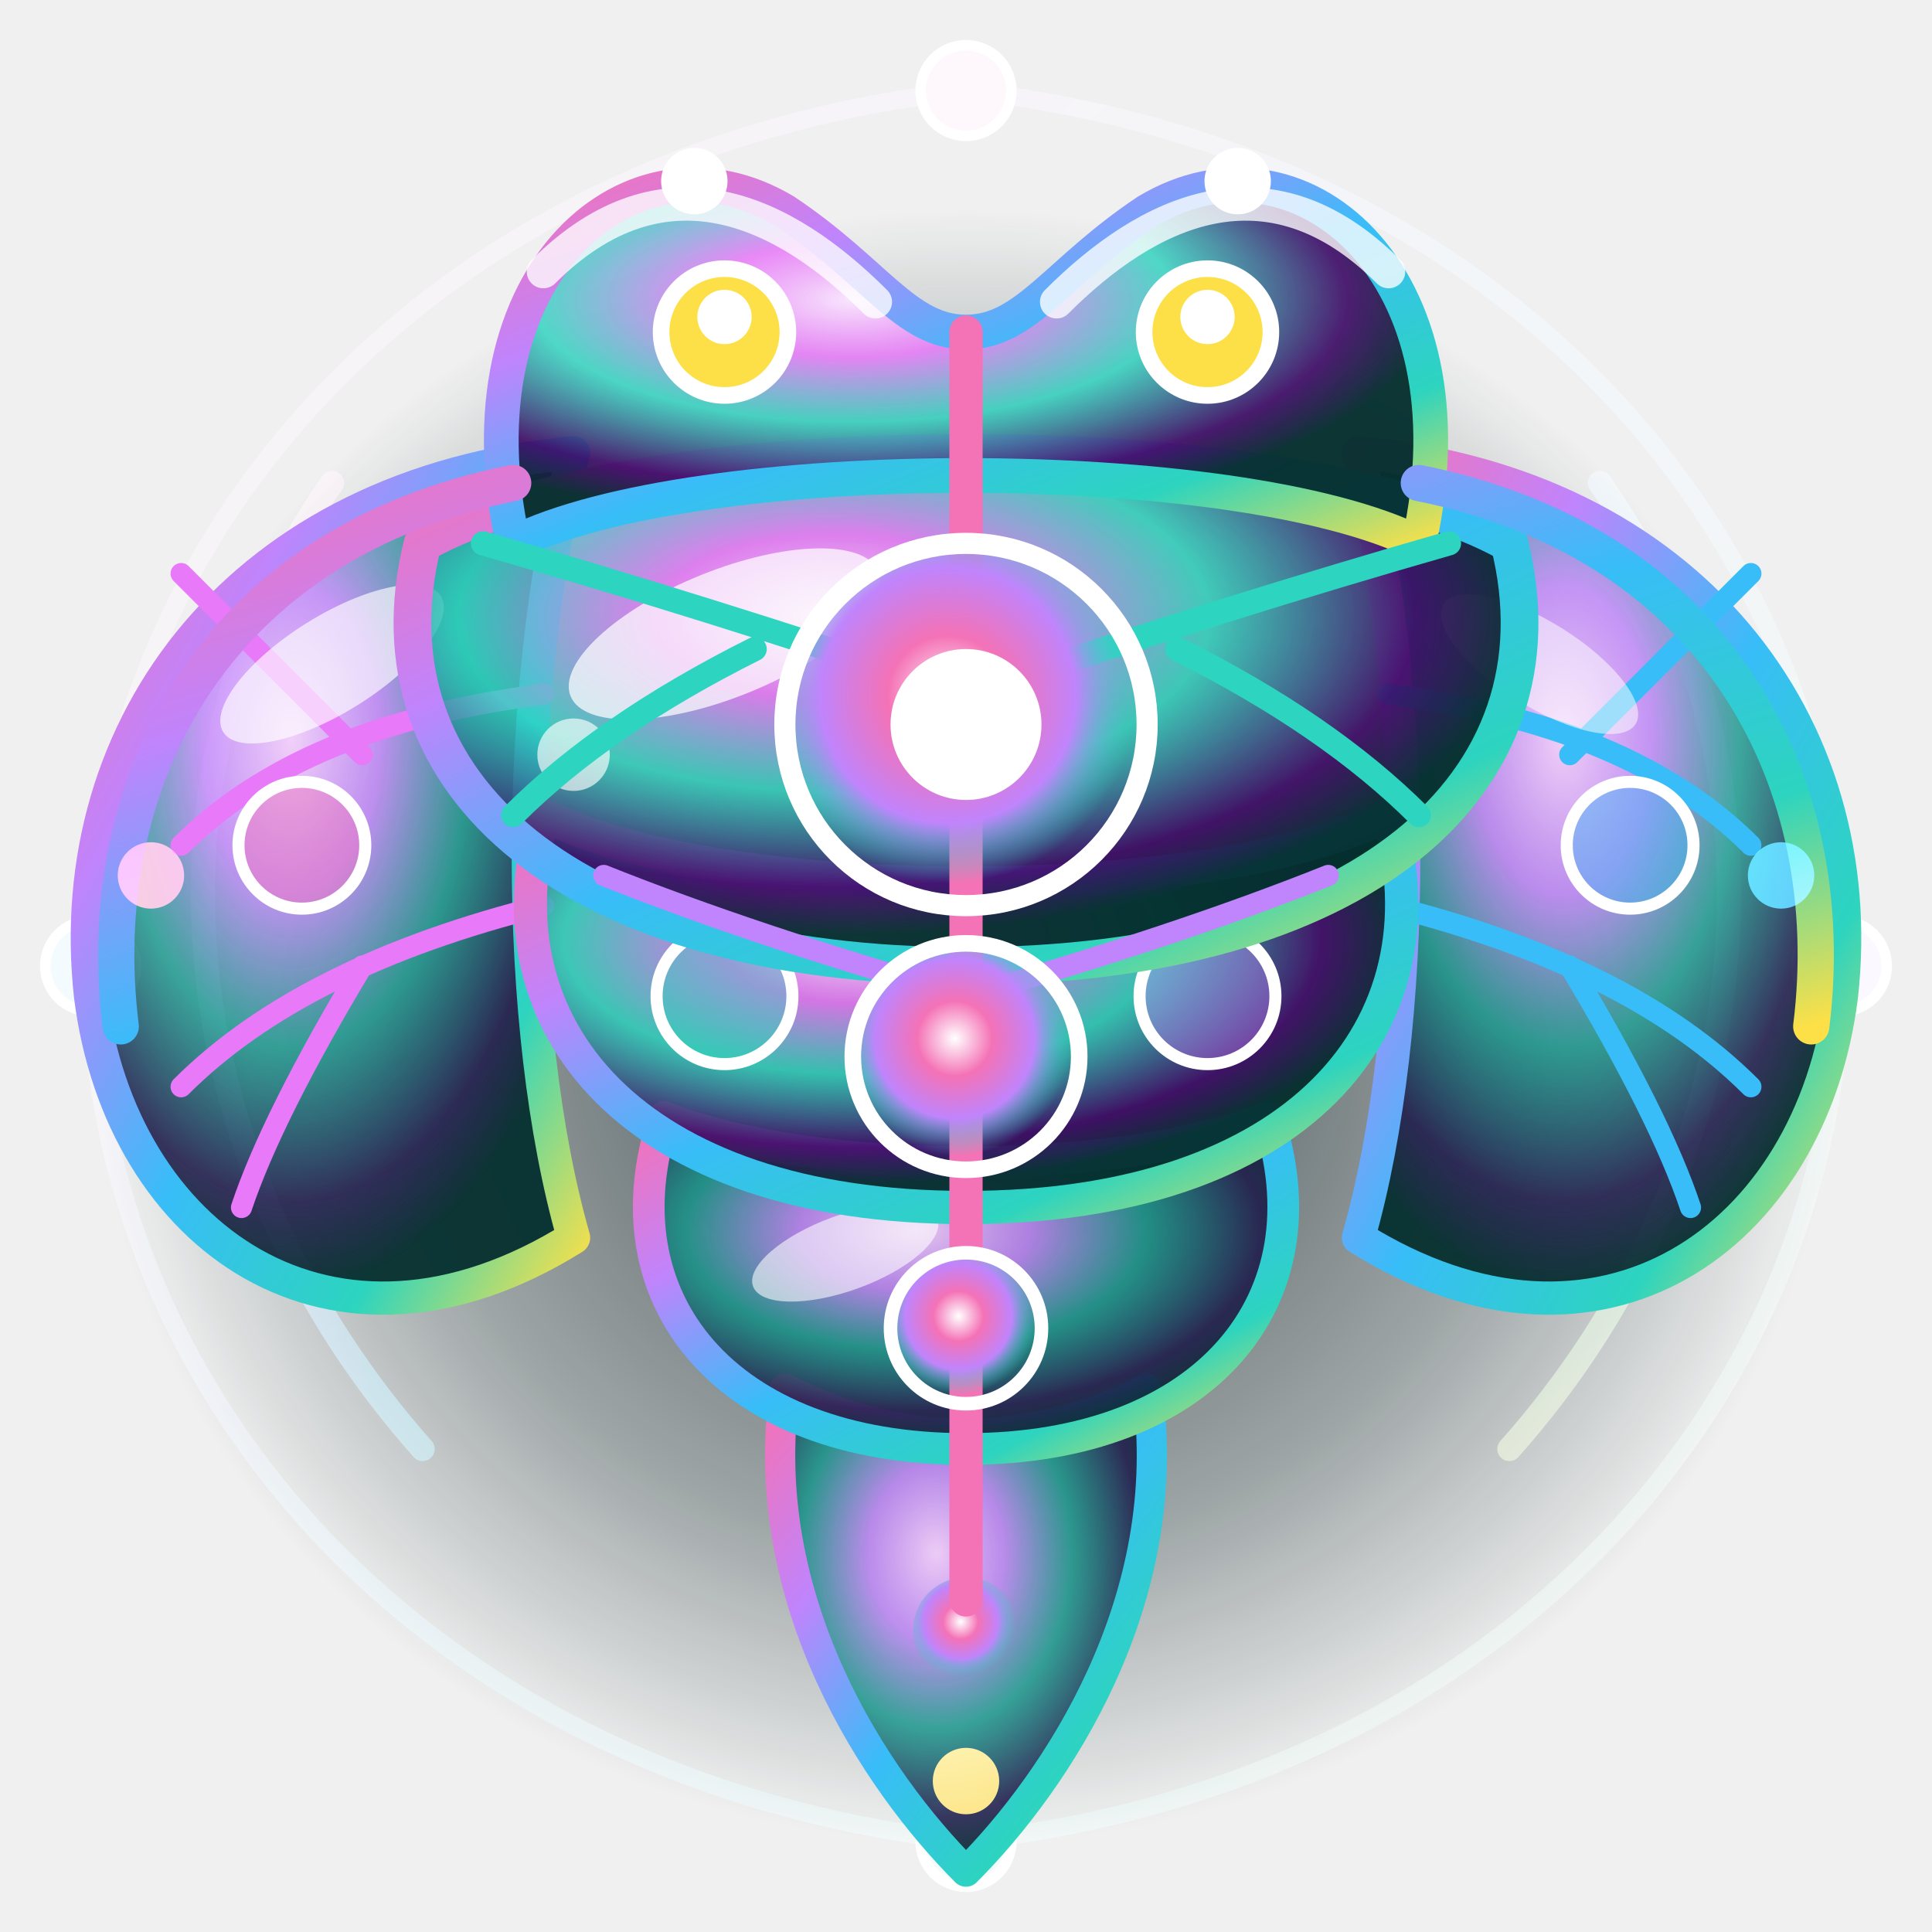
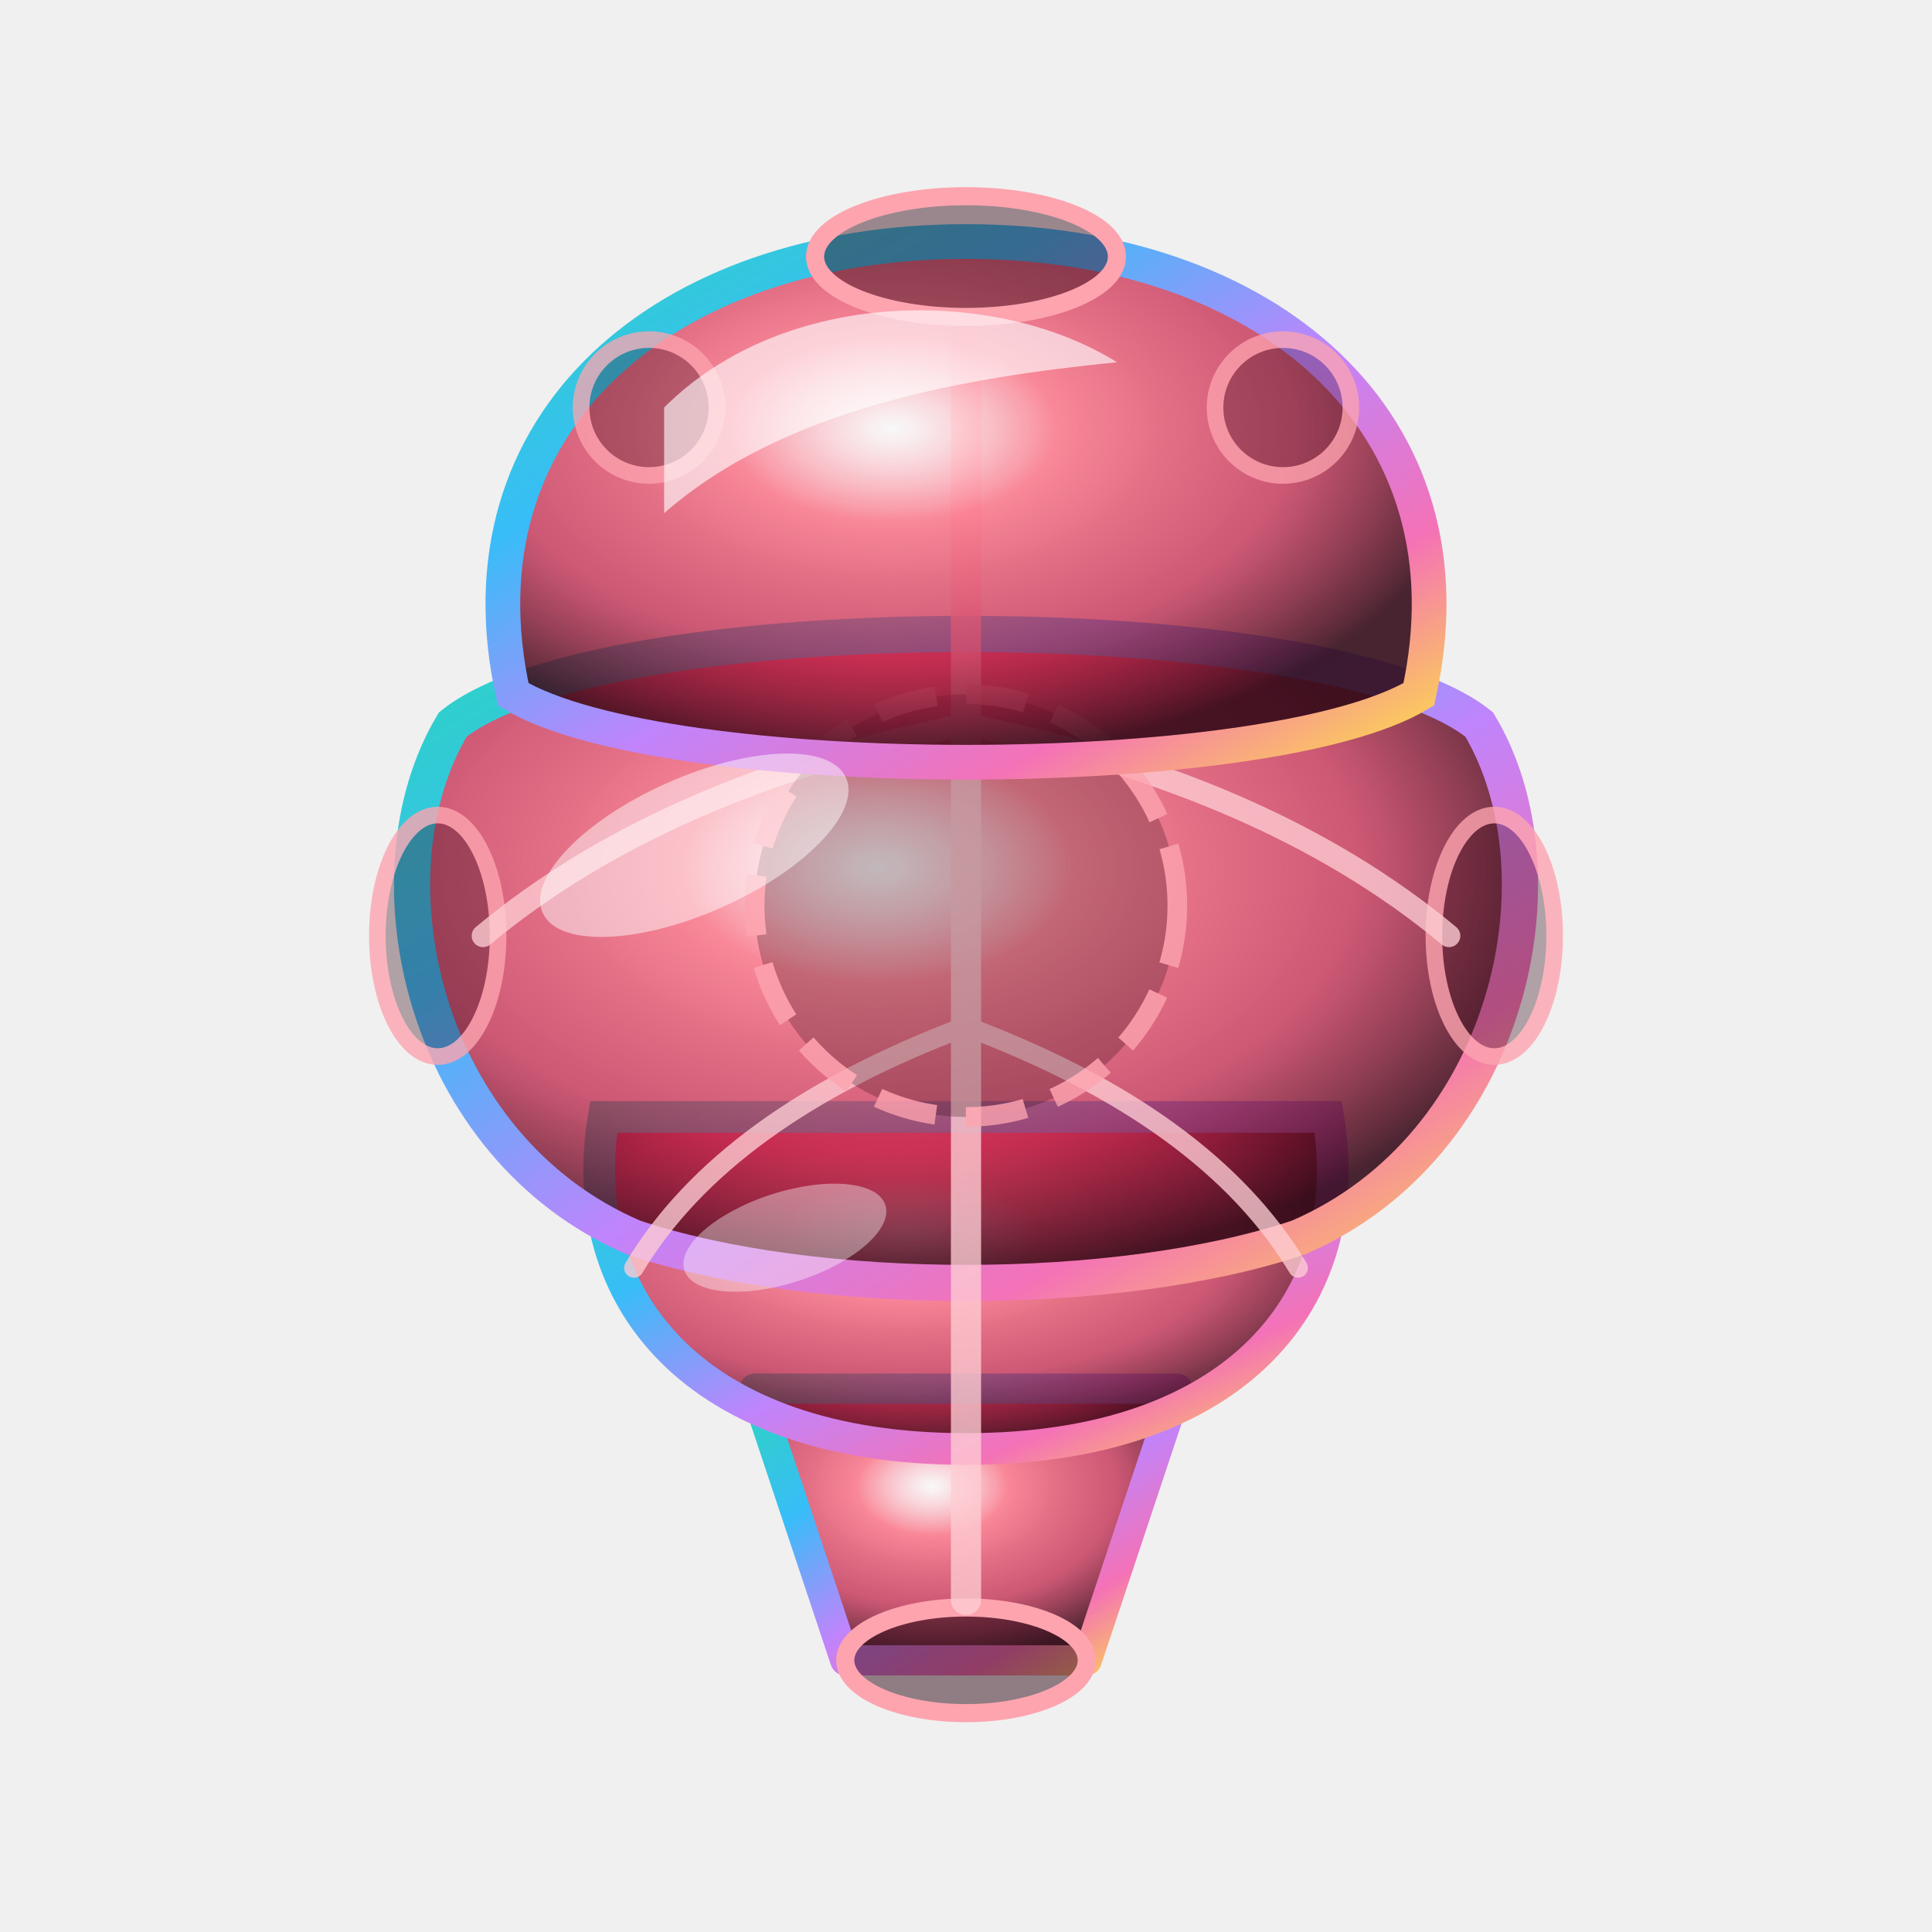
- <svg xmlns="http://www.w3.org/2000/svg" viewBox="0 0 128 128" fill="none" data-rig-id="torso-t3-predator-rig" data-root-anchor="64,64" data-has-aura="true">
+ <svg xmlns="http://www.w3.org/2000/svg" viewBox="0 0 128 128" width="100%" height="100%" data-rig-id="torso-t3-predator-rig">
  <defs>
-     <radialGradient id="t3-shadow" cx="50%" cy="50%" r="50%">
-       <stop offset="0%" stop-color="#021317" stop-opacity="0.76" />
-       <stop offset="65%" stop-color="#03181c" stop-opacity="0.34" />
-       <stop offset="100%" stop-color="#03181c" stop-opacity="0" />
+     <radialGradient id="t3-jelly" cx="42%" cy="36%" r="64%">
+       <stop offset="0%" stop-color="#ffffff" stop-opacity="0.54" />
+       <stop offset="28%" stop-color="#fb7185" stop-opacity="0.82" />
+       <stop offset="68%" stop-color="#be123c" stop-opacity="0.68" />
+       <stop offset="100%" stop-color="#310816" stop-opacity="0.88" />
    </radialGradient>
-     <radialGradient id="t3-jelly-wing" cx="42%" cy="34%" r="65%">
-       <stop offset="0%" stop-color="#f5d0fe" stop-opacity="0.90" />
-       <stop offset="28%" stop-color="#c084fc" stop-opacity="0.80" />
-       <stop offset="56%" stop-color="#0d9488" stop-opacity="0.78" />
-       <stop offset="84%" stop-color="#1e1b4b" stop-opacity="0.88" />
-       <stop offset="100%" stop-color="#042f2e" stop-opacity="0.95" />
+     <radialGradient id="t3-core" cx="45%" cy="40%" r="55%">
+       <stop offset="0%" stop-color="#ffffff" stop-opacity="0.96" />
+       <stop offset="38%" stop-color="#fda4af" stop-opacity="0.92" />
+       <stop offset="78%" stop-color="#fb7185" stop-opacity="0.65" />
+       <stop offset="100%" stop-color="#be123c" stop-opacity="0.0" />
    </radialGradient>
-     <radialGradient id="t3-jelly-core" cx="38%" cy="32%" r="62%">
-       <stop offset="0%" stop-color="#fae8ff" stop-opacity="0.95" />
-       <stop offset="26%" stop-color="#e879f9" stop-opacity="0.86" />
-       <stop offset="55%" stop-color="#2dd4bf" stop-opacity="0.82" />
-       <stop offset="85%" stop-color="#3b0764" stop-opacity="0.90" />
-       <stop offset="100%" stop-color="#042f2e" stop-opacity="0.96" />
-     </radialGradient>
-     <linearGradient id="t3-ctenophore-irid" x1="0%" y1="0%" x2="100%" y2="100%">
-       <stop offset="0%" stop-color="#f472b6" />
-       <stop offset="25%" stop-color="#c084fc" />
-       <stop offset="52%" stop-color="#38bdf8" />
-       <stop offset="78%" stop-color="#2dd4bf" />
+     <linearGradient id="t3-irid" x1="0%" y1="0%" x2="100%" y2="100%">
+       <stop offset="0%" stop-color="#2dd4bf" />
+       <stop offset="28%" stop-color="#38bdf8" />
+       <stop offset="55%" stop-color="#c084fc" />
+       <stop offset="78%" stop-color="#f472b6" />
      <stop offset="100%" stop-color="#fde047" />
    </linearGradient>
-     <radialGradient id="t3-synapse" cx="45%" cy="42%" r="52%">
-       <stop offset="0%" stop-color="#ffffff" />
-       <stop offset="32%" stop-color="#f472b6" />
-       <stop offset="68%" stop-color="#c084fc" />
-       <stop offset="100%" stop-color="#2dd4bf" stop-opacity="0" />
-     </radialGradient>
+     <linearGradient id="t3-stem" x1="50%" y1="0%" x2="50%" y2="100%">
+       <stop offset="0%" stop-color="#fda4af" stop-opacity="0.92" />
+       <stop offset="55%" stop-color="#fb7185" stop-opacity="0.78" />
+       <stop offset="100%" stop-color="#be123c" stop-opacity="0.42" />
+     </linearGradient>
  </defs>
-   <g id="part-shadow-cast" data-pivot="64,68" data-parent="root" data-z-index="1" data-blend="multiply" style="mix-blend-mode: multiply">
-     <ellipse cx="64" cy="68" rx="58" ry="54" fill="url(#t3-shadow)" />
+   <g id="part-shadow-cast" />
+   <g id="part-aura-ring-outer" />
+   <g id="part-aura-ring-inner" />
+   <g id="part-torso-tail">
+     <path d="M 50 92 L 78 92 L 72 110 L 56 110 Z" fill="url(#t3-jelly)" stroke="url(#t3-irid)" stroke-width="2" stroke-linejoin="round" />
+     <ellipse cx="64" cy="110" rx="8" ry="3.5" fill="#310816" fill-opacity="0.5" stroke="#fda4af" stroke-width="1.2" />
  </g>
-   <g id="part-aura-ring-outer" data-pivot="64,64" data-parent="root" data-z-index="4" data-blend="screen" data-motion="spin-cw" style="mix-blend-mode: screen">
-     <path d="M64 6 C100 10 122 36 122 64 C122 92 100 118 64 122 C28 118 6 92 6 64 C6 36 28 10 64 6 Z" stroke="url(#t3-ctenophore-irid)" stroke-width="1.2" stroke-opacity="0.55" />
-     <circle cx="64" cy="6" r="3.0" fill="#f472b6" stroke="#ffffff" stroke-width="0.7" />
-     <circle cx="122" cy="64" r="3.0" fill="#c084fc" stroke="#ffffff" stroke-width="0.7" />
-     <circle cx="64" cy="122" r="3.0" fill="#2dd4bf" stroke="#ffffff" stroke-width="0.7" />
-     <circle cx="6" cy="64" r="3.0" fill="#38bdf8" stroke="#ffffff" stroke-width="0.7" />
+   <g id="part-torso-thorax-3">
+     <path d="M 40 74 C 38 86, 46 96, 64 96 C 82 96, 90 86, 88 74 Z" fill="url(#t3-jelly)" stroke="url(#t3-irid)" stroke-width="2.1" />
  </g>
-   <g id="part-aura-ring-inner" data-pivot="64,64" data-parent="root" data-z-index="5" data-blend="screen" data-motion="spin-ccw" style="mix-blend-mode: screen">
-     <path d="M22 32 C8 52 12 78 28 96 M106 32 C120 52 116 78 100 96" stroke="url(#t3-ctenophore-irid)" stroke-width="1.6" stroke-linecap="round" stroke-opacity="0.68" />
+   <g id="part-flank-L" />
+   <g id="part-flank-R" />
+   <g id="part-torso-thorax-2">
+     <path d="M 30 48 C 24 58, 28 76, 42 82 C 54 86, 74 86, 86 82 C 100 76, 104 58, 98 48 C 88 40, 40 40, 30 48 Z" fill="url(#t3-jelly)" stroke="url(#t3-irid)" stroke-width="2.4" />
+     <ellipse cx="29" cy="62" rx="4" ry="8" fill="#310816" fill-opacity="0.42" stroke="#fda4af" stroke-width="1.1" opacity="0.8" />
+     <ellipse cx="99" cy="62" rx="4" ry="8" fill="#310816" fill-opacity="0.42" stroke="#fda4af" stroke-width="1.1" opacity="0.8" />
  </g>
-   <g id="part-torso-tail" data-pivot="64,96" data-parent="part-torso-thorax-3" data-z-index="12" data-blend="normal" data-motion="wave-tail">
-     <path d="M52 92 C50 106 58 118 64 124 C70 118 78 106 76 92 C68 96 60 96 52 92 Z" fill="url(#t3-jelly-wing)" stroke="url(#t3-ctenophore-irid)" stroke-width="2.0" stroke-linejoin="round" />
-     <circle cx="64" cy="108" r="3.5" fill="url(#t3-synapse)" />
+   <g id="part-torso-thorax-1">
+     <g fill="none" stroke="#fecdd3" stroke-linecap="round" opacity="0.78">
+       <path d="M 64 22 L 64 106" stroke-width="2" />
+       <path d="M 64 48 Q 44 52 32 62 M 64 48 Q 84 52 96 62" stroke-width="1.5" />
+       <path d="M 64 68 Q 48 74 42 84 M 64 68 Q 80 74 86 84" stroke-width="1.3" />
+     </g>
+     <circle cx="64" cy="60" r="14" fill="#310816" fill-opacity="0.34" stroke="#fda4af" stroke-width="1.3" stroke-dasharray="4 2" opacity="0.78" />
  </g>
-   <g id="part-torso-thorax-3" data-pivot="64,80" data-parent="part-torso-thorax-2" data-z-index="16" data-blend="normal" data-motion="wave-spine-3">
-     <path d="M44 74 C40 86 48 96 64 96 C80 96 88 86 84 74 C74 78 54 78 44 74 Z" fill="url(#t3-jelly-wing)" stroke="url(#t3-ctenophore-irid)" stroke-width="2.1" stroke-linejoin="round" />
-     <ellipse cx="56" cy="83" rx="6.5" ry="2.5" transform="rotate(-20 56 83)" fill="#ffffff" fill-opacity="0.58" />
+   <g id="part-torso-head">
+     <path d="M 34 46 C 30 28, 44 16, 64 16 C 84 16, 98 28, 94 46 C 84 52, 44 52, 34 46 Z" fill="url(#t3-jelly)" stroke="url(#t3-irid)" stroke-width="2.3" />
+     <ellipse cx="64" cy="17" rx="10" ry="4" fill="#310816" fill-opacity="0.45" stroke="#fda4af" stroke-width="1.2" />
+     <circle cx="43" cy="27" r="4.5" fill="#310816" fill-opacity="0.4" stroke="#fda4af" stroke-width="1.1" opacity="0.75" />
+     <circle cx="85" cy="27" r="4.5" fill="#310816" fill-opacity="0.4" stroke="#fda4af" stroke-width="1.1" opacity="0.75" />
  </g>
-   <g id="part-flank-L" data-pivot="34,54" data-parent="part-torso-thorax-1" data-z-index="19" data-blend="normal" data-motion="rotate-sym-left">
-     <path d="M38 30 C16 32 4 48 6 66 C8 82 22 92 38 82 C34 68 34 46 38 30 Z" fill="url(#t3-jelly-wing)" stroke="url(#t3-ctenophore-irid)" stroke-width="2.2" stroke-linejoin="round" />
-     <path d="M36 46 Q20 48 12 56 M24 50 Q16 42 12 38 M36 60 Q20 64 12 72 M24 64 Q18 74 16 80" stroke="#e879f9" stroke-width="1.4" stroke-linecap="round" />
-     <circle cx="20" cy="56" r="4.2" fill="#f472b6" fill-opacity="0.42" stroke="#ffffff" stroke-width="0.8" />
-     <ellipse cx="22" cy="44" rx="8.5" ry="3.2" transform="rotate(-32 22 44)" fill="#ffffff" fill-opacity="0.65" />
+   <g id="part-neural-core" />
+   <g id="part-light-rim-torso">
+     <path d="M 44 27 C 52 19, 66 19, 74 24 C 64 25, 52 27, 44 34 Z" fill="#ffffff" opacity="0.62" />
+     <ellipse cx="46" cy="56" rx="11" ry="4.5" transform="rotate(-24 46 56)" fill="#ffffff" opacity="0.48" />
+     <ellipse cx="52" cy="82" rx="7" ry="3" transform="rotate(-18 52 82)" fill="#ffffff" opacity="0.38" />
  </g>
-   <g id="part-flank-R" data-pivot="94,54" data-parent="part-torso-thorax-1" data-z-index="19" data-blend="normal" data-motion="rotate-sym-right">
-     <path d="M90 30 C112 32 124 48 122 66 C120 82 106 92 90 82 C94 68 94 46 90 30 Z" fill="url(#t3-jelly-wing)" stroke="url(#t3-ctenophore-irid)" stroke-width="2.2" stroke-linejoin="round" />
-     <path d="M92 46 Q108 48 116 56 M104 50 Q112 42 116 38 M92 60 Q108 64 116 72 M104 64 Q110 74 112 80" stroke="#38bdf8" stroke-width="1.4" stroke-linecap="round" />
-     <circle cx="108" cy="56" r="4.2" fill="#38bdf8" fill-opacity="0.42" stroke="#ffffff" stroke-width="0.8" />
-     <ellipse cx="102" cy="44" rx="7.5" ry="2.8" transform="rotate(32 102 44)" fill="#ffffff" fill-opacity="0.52" />
-   </g>
-   <g id="part-torso-thorax-2" data-pivot="64,62" data-parent="part-torso-thorax-1" data-z-index="22" data-blend="normal" data-motion="wave-spine-2">
-     <path d="M36 54 C32 68 42 80 64 80 C86 80 96 68 92 54 C80 60 48 60 36 54 Z" fill="url(#t3-jelly-core)" stroke="url(#t3-ctenophore-irid)" stroke-width="2.2" stroke-linejoin="round" />
-     <circle cx="48" cy="66" r="4.5" fill="#2dd4bf" fill-opacity="0.40" stroke="#ffffff" stroke-width="0.8" />
-     <circle cx="80" cy="66" r="4.5" fill="#c084fc" fill-opacity="0.40" stroke="#ffffff" stroke-width="0.8" />
-   </g>
-   <g id="part-torso-thorax-1" data-pivot="64,44" data-parent="root" data-z-index="26" data-blend="normal" data-motion="wave-spine-1">
-     <path d="M28 36 C24 52 38 64 64 64 C90 64 104 52 100 36 C86 28 42 28 28 36 Z" fill="url(#t3-jelly-core)" stroke="url(#t3-ctenophore-irid)" stroke-width="2.5" stroke-linejoin="round" />
-     <ellipse cx="48" cy="42" rx="11" ry="4.2" transform="rotate(-22 48 42)" fill="#ffffff" fill-opacity="0.72" />
-     <circle cx="38" cy="50" r="2.4" fill="#ffffff" fill-opacity="0.65" />
-   </g>
-   <g id="part-torso-head" data-pivot="64,28" data-parent="part-torso-thorax-1" data-z-index="30" data-blend="normal" data-motion="nod-head">
-     <path d="M34 36 C30 18 42 8 52 14 C58 18 60 22 64 22 C68 22 70 18 76 14 C86 8 98 18 94 36 C82 30 46 30 34 36 Z" fill="url(#t3-jelly-core)" stroke="url(#t3-ctenophore-irid)" stroke-width="2.3" stroke-linejoin="round" />
-     <circle cx="48" cy="22" r="4.2" fill="#fde047" stroke="#ffffff" stroke-width="1.1" />
-     <circle cx="48" cy="21" r="1.8" fill="#ffffff" />
-     <circle cx="80" cy="22" r="4.2" fill="#fde047" stroke="#ffffff" stroke-width="1.1" />
-     <circle cx="80" cy="21" r="1.8" fill="#ffffff" />
-   </g>
-   <g id="part-neural-core" data-pivot="64,52" data-parent="part-torso-thorax-1" data-z-index="35" data-blend="normal" data-motion="pulse-core">
-     <path d="M64 22 L64 106" stroke="#f472b6" stroke-width="2.2" stroke-linecap="round" />
-     <path d="M64 46 Q46 40 32 36 M50 43 Q40 48 34 54 M64 46 Q82 40 96 36 M78 43 Q88 48 94 54" stroke="#2dd4bf" stroke-width="1.6" stroke-linecap="round" />
-     <path d="M64 66 Q50 62 40 58 M64 66 Q78 62 88 58" stroke="#c084fc" stroke-width="1.4" stroke-linecap="round" />
-     <circle cx="64" cy="48" r="12" fill="url(#t3-synapse)" stroke="#ffffff" stroke-width="1.4" />
-     <circle cx="64" cy="48" r="5" fill="#ffffff" />
-     <circle cx="64" cy="70" r="7.5" fill="url(#t3-synapse)" stroke="#ffffff" stroke-width="1.1" />
-     <circle cx="64" cy="88" r="5.0" fill="url(#t3-synapse)" stroke="#ffffff" stroke-width="0.9" />
-   </g>
-   <g id="part-light-rim-torso" data-pivot="64,64" data-parent="part-torso-thorax-1" data-z-index="45" data-blend="plus-lighter" style="mix-blend-mode: plus-lighter">
-     <path d="M36 18 C44 10 52 14 58 20 M92 18 C84 10 76 14 70 20" stroke="#ffffff" stroke-width="2.2" stroke-linecap="round" stroke-opacity="0.78" />
-   </g>
-   <g id="part-light-rim-flank" data-pivot="64,54" data-parent="part-torso-thorax-1" data-z-index="45" data-blend="plus-lighter" style="mix-blend-mode: plus-lighter">
-     <path d="M34 32 C14 36 6 52 8 68 M94 32 C114 36 122 52 120 68" stroke="url(#t3-ctenophore-irid)" stroke-width="2.4" stroke-linecap="round" />
-   </g>
-   <g id="part-aura-corona-top" data-pivot="64,64" data-parent="root" data-z-index="65" data-blend="screen" data-motion="pulse-breathe" style="mix-blend-mode: screen">
-     <circle cx="46" cy="12" r="2.2" fill="#ffffff" />
-     <circle cx="82" cy="12" r="2.2" fill="#ffffff" />
-     <circle cx="10" cy="58" r="2.2" fill="#f472b6" />
-     <circle cx="118" cy="58" r="2.2" fill="#38bdf8" />
-     <circle cx="64" cy="118" r="2.2" fill="#fde047" />
-   </g>
+   <g id="part-light-rim-flank" />
+   <g id="part-aura-corona-top" />
</svg>
